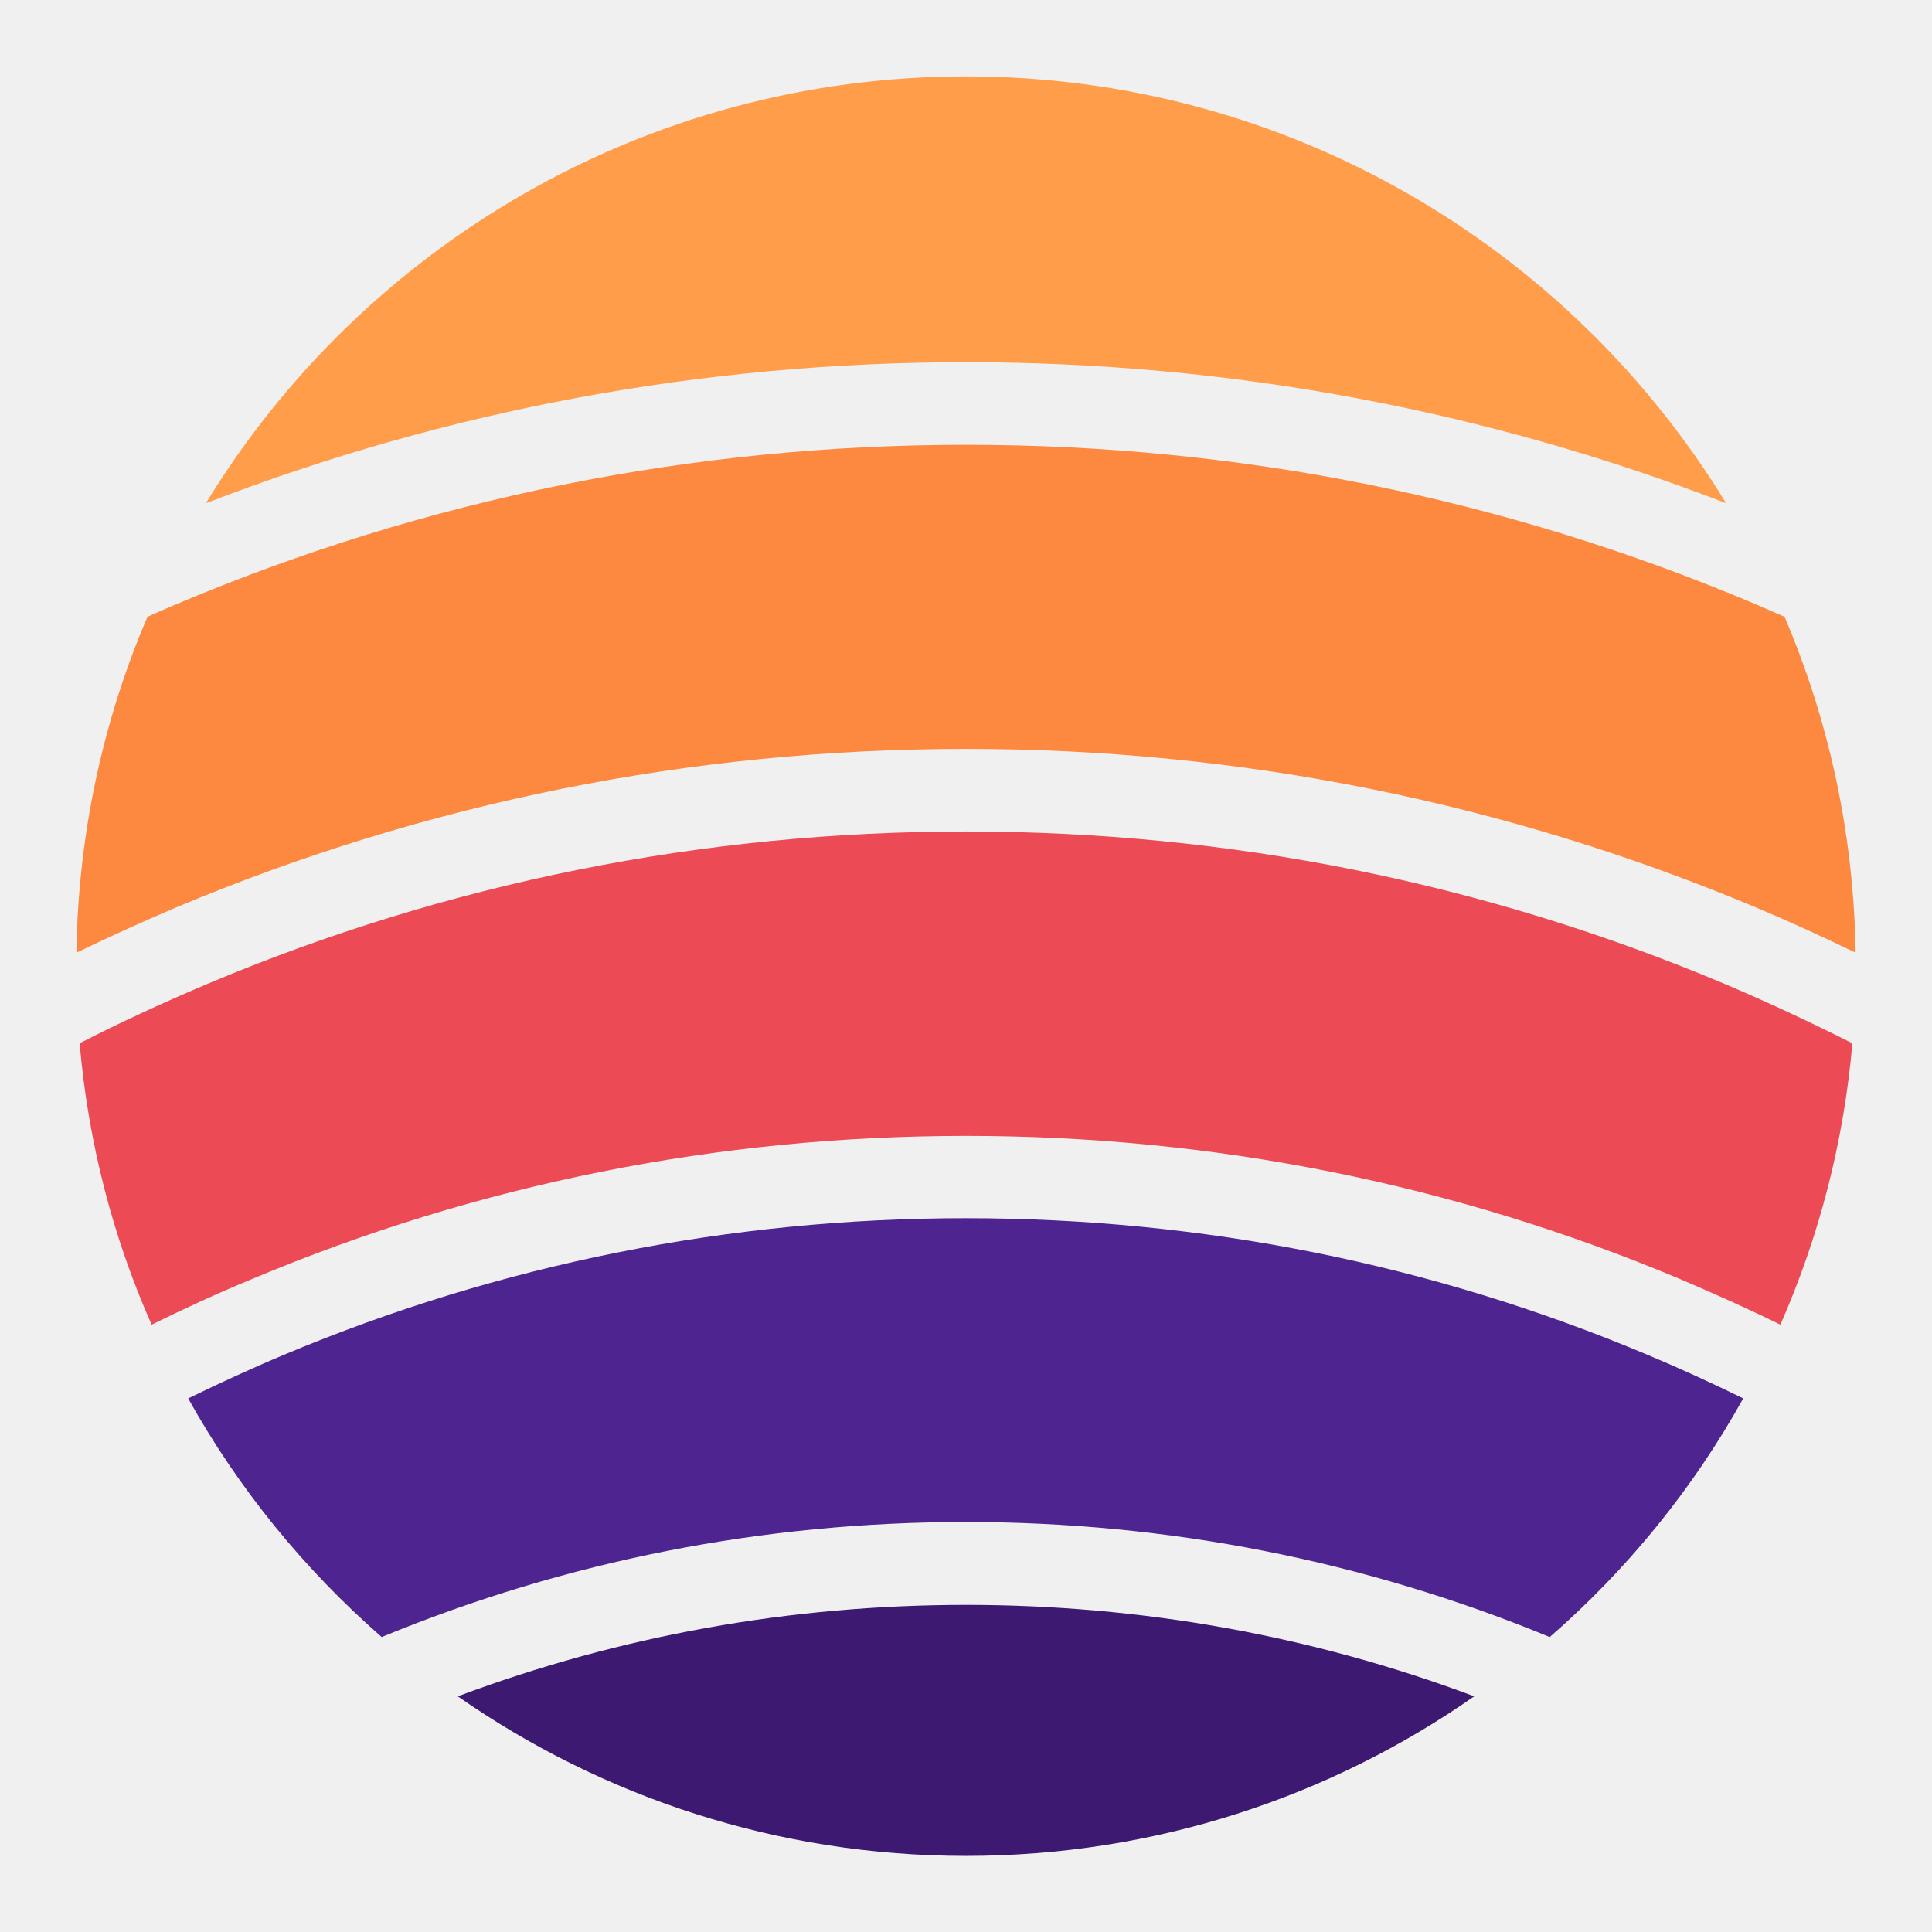
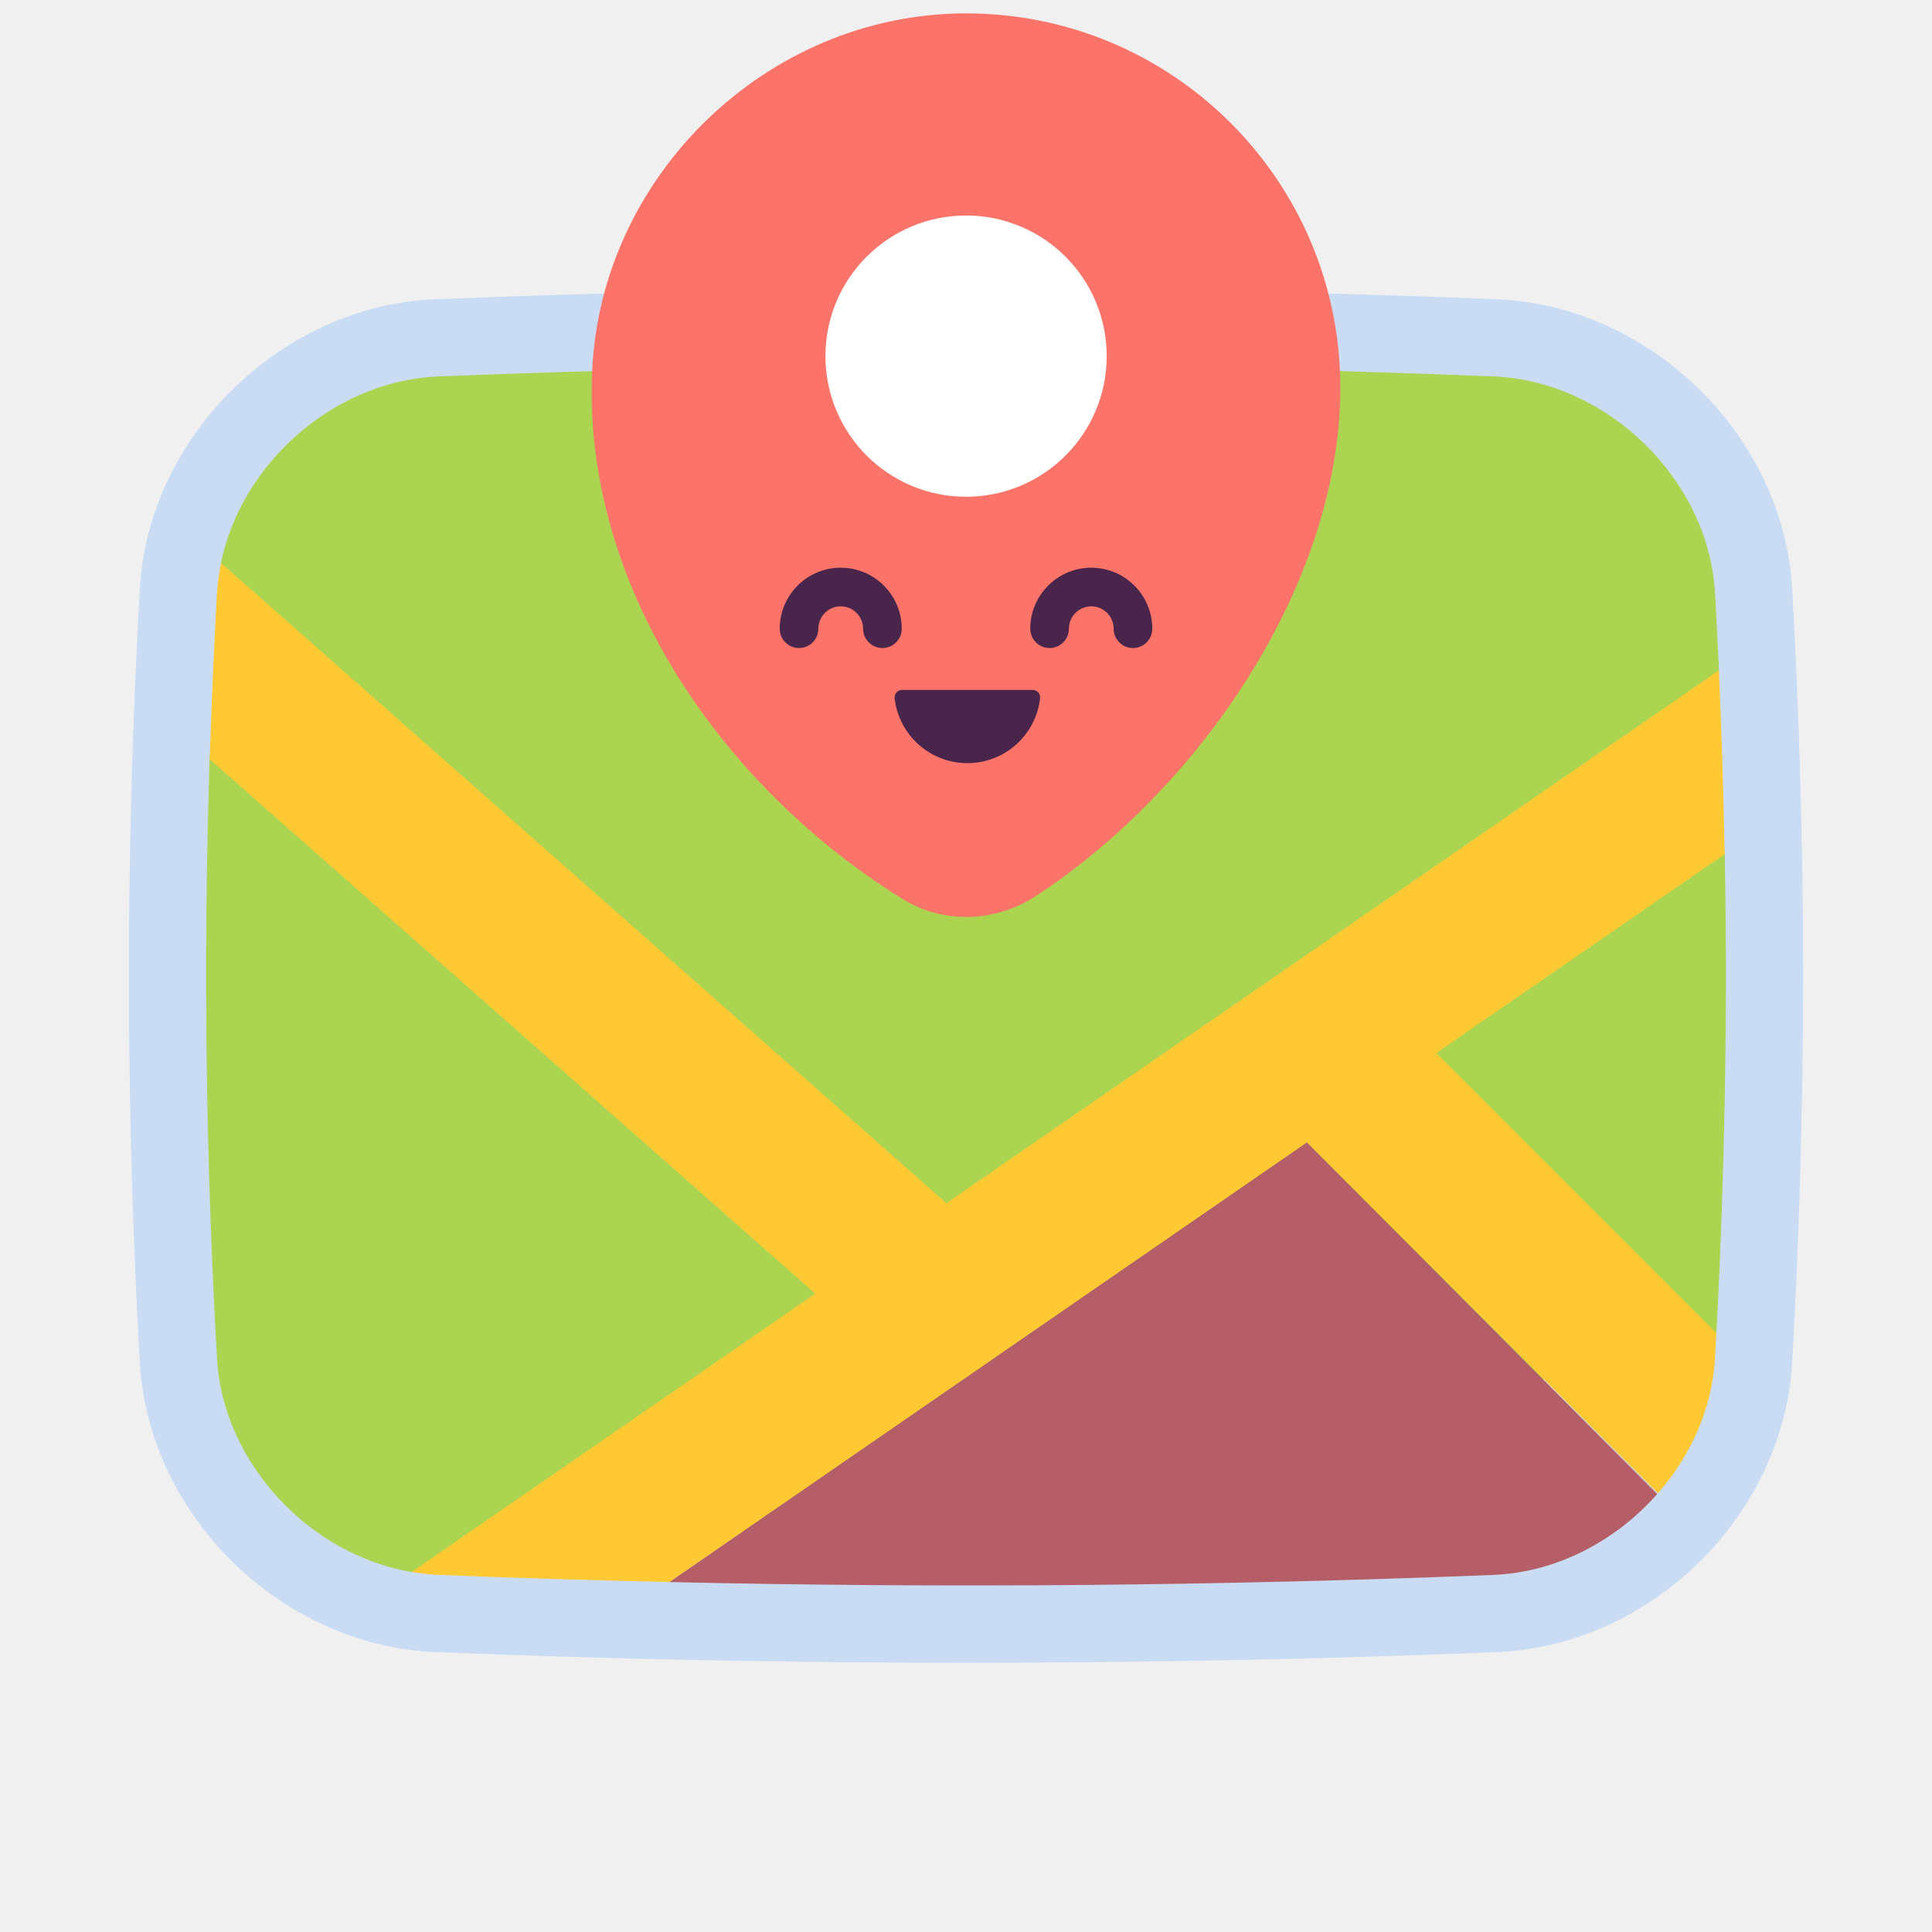
- <svg xmlns="http://www.w3.org/2000/svg" id="Vrstva_1" version="1.1" viewBox="0 0 655 655">
-   <defs>
-     <style>
-       .st0 {
-         fill: #3d1971;
-       }
- 
-       .st1 {
-         fill: #ff9d4b;
-       }
- 
-       .st2 {
-         fill: #ec4b55;
-       }
- 
-       .st3 {
-         fill: #fd8940;
-       }
- 
-       .st4 {
-         fill: #4e2490;
-       }
-     </style>
-   </defs>
-   <path class="st3" d="M59.1,307.9c85-35.8,175.3-54,268.4-54s183.4,18.2,268.4,54c11.2,4.7,22.3,9.8,33.2,15.1-.6-40.4-9.1-78.8-24.1-113.9-3.3-1.4-6.6-2.9-9.9-4.3-84.8-35.9-174.8-54-267.6-54s-182.9,18.2-267.6,54c-3.3,1.4-6.6,2.8-9.9,4.3-15,35-23.5,73.5-24.1,113.9,10.9-5.3,22-10.3,33.2-15.1Z" />
-   <path class="st2" d="M327.5,281.9c-89.3,0-176,17.4-257.5,51.8-14.6,6.2-29,12.8-43,20,2.9,33.7,11.3,65.8,24.4,95.4,11.2-5.5,22.5-10.7,34.1-15.5,76.6-32.2,158.1-48.5,242-48.5s165.4,16.3,242,48.5c11.5,4.9,22.9,10,34.1,15.5,13-29.6,21.5-61.7,24.4-95.4-14.1-7.1-28.4-13.8-43-20-81.5-34.4-168.2-51.8-257.5-51.8Z" />
-   <path class="st1" d="M327.5,122.8c89,0,175.6,16.1,257.7,47.8C532.2,83.8,436.6,25.9,327.5,25.9S122.8,83.8,69.8,170.6c82.1-31.7,168.6-47.8,257.7-47.8Z" />
-   <path class="st0" d="M499.8,575.1c-55-20.6-112.9-31-172.3-31s-117.3,10.4-172.3,31c48.9,34.1,108.3,54.1,172.3,54.1s123.5-20,172.3-54.1Z" />
-   <path class="st4" d="M327.5,413c-80.2,0-158,15.6-231.2,46.3-11,4.6-21.8,9.6-32.5,14.8,17.1,30.7,39.4,58,65.6,80.9,62.8-25.9,129.4-39,198-39s135.2,13.1,198,39c26.3-22.9,48.6-50.3,65.6-80.9-10.6-5.2-21.5-10.2-32.5-14.8-73.2-30.8-151-46.3-231.2-46.3Z" />
+ <svg xmlns="http://www.w3.org/2000/svg" viewBox="0 0 100 100" width="100" height="100">
+   <path fill="#c9dcf4" d="M50,86.067c-9.125,0-18.377-0.187-27.502-0.556C14.556,85.166,7.717,78.469,7.24,70.581 c-0.756-13.33-0.756-26.832-0.001-40.147c0.479-7.9,7.317-14.598,15.246-14.944c9.138-0.37,18.391-0.557,27.515-0.557 s18.377,0.187,27.502,0.556c7.942,0.348,14.781,7.045,15.258,14.931c0.756,13.33,0.756,26.832,0.001,40.147 c-0.478,7.902-7.317,14.6-15.247,14.944C68.377,85.881,59.125,86.067,50,86.067z" />
+   <path fill="#abd451" d="M56,77c0,0-34.243,4.447-34.687,4.371c-5.288-0.899-9.753-5.621-10.08-11.031 c-0.587-10.348-0.715-20.697-0.383-31.045C10.942,36.417,16,38,16,38s-4.668-8.359-4.566-8.856 c1.07-5.195,5.88-9.425,11.226-9.659c18.227-0.737,36.453-0.737,54.68,0c5.857,0.256,11.072,5.311,11.427,11.175 c0.076,1.347,0.145,2.693,0.206,4.04C89.045,36.302,85,43,85,43s4.245-0.356,4.273,1.213c0.149,8.263,0.004,16.525-0.433,24.788 C88.817,69.447,56,77,56,77z" />
+   <path fill="#b55e67" d="M85.777,77.33L67.645,59.125L34.642,81.887c14.233,0.323,28.465,0.203,42.698-0.372 C80.592,81.373,83.643,79.748,85.777,77.33z" />
+   <path fill="#fb7369" d="M69.375,20.065c0-10.733-8.729-19.428-19.475-19.372c-10.18,0.053-18.81,8.374-19.252,18.544 c-0.464,10.69,6.187,20.615,14.779,26.456c0.434,0.295,0.874,0.58,1.321,0.855c2.103,1.296,4.787,1.188,6.856-0.162 C61.948,40.944,69.375,30.348,69.375,20.065z" />
+   <circle cx="50.004" cy="18.433" r="7.279" fill="#fff" />
+   <path fill="#4a254b" d="M50.071,39.501c1.944,0,3.547-1.465,3.763-3.351c0.026-0.23-0.143-0.437-0.375-0.437c-1.31,0-5.467,0-6.777,0 c-0.232,0-0.401,0.206-0.375,0.437C46.525,38.036,48.127,39.501,50.071,39.501z" />
+   <path fill="#4a254b" d="M58.642,33.542c-0.552,0-1-0.447-1-1c0-0.639-0.52-1.158-1.158-1.158s-1.158,0.52-1.158,1.158 c0,0.553-0.448,1-1,1s-1-0.447-1-1c0-1.741,1.417-3.158,3.158-3.158s3.158,1.417,3.158,3.158 C59.642,33.095,59.194,33.542,58.642,33.542z" />
+   <path fill="#4a254b" d="M45.674,33.542c-0.552,0-1-0.447-1-1c0-0.639-0.52-1.158-1.158-1.158s-1.158,0.52-1.158,1.158 c0,0.553-0.448,1-1,1s-1-0.447-1-1c0-1.741,1.417-3.158,3.158-3.158s3.158,1.417,3.158,3.158 C46.674,33.095,46.227,33.542,45.674,33.542z" />
+   <path fill="#fec933" d="M74.341,54.507l14.926-10.295c-0.057-3.171-0.156-6.342-0.299-9.512L48.985,62.277l-37.538-33.13 c-0.102,0.498-0.183,1.001-0.214,1.513c-0.163,2.879-0.284,5.757-0.377,8.636l31.342,27.662L21.314,81.362 c0.444,0.075,0.892,0.134,1.346,0.153c3.995,0.161,7.989,0.281,11.984,0.372l33.001-22.761l18.167,18.167 c1.69-1.931,2.798-4.362,2.955-6.952c0.025-0.447,0.043-0.893,0.067-1.34L74.341,54.507z" />
</svg>
